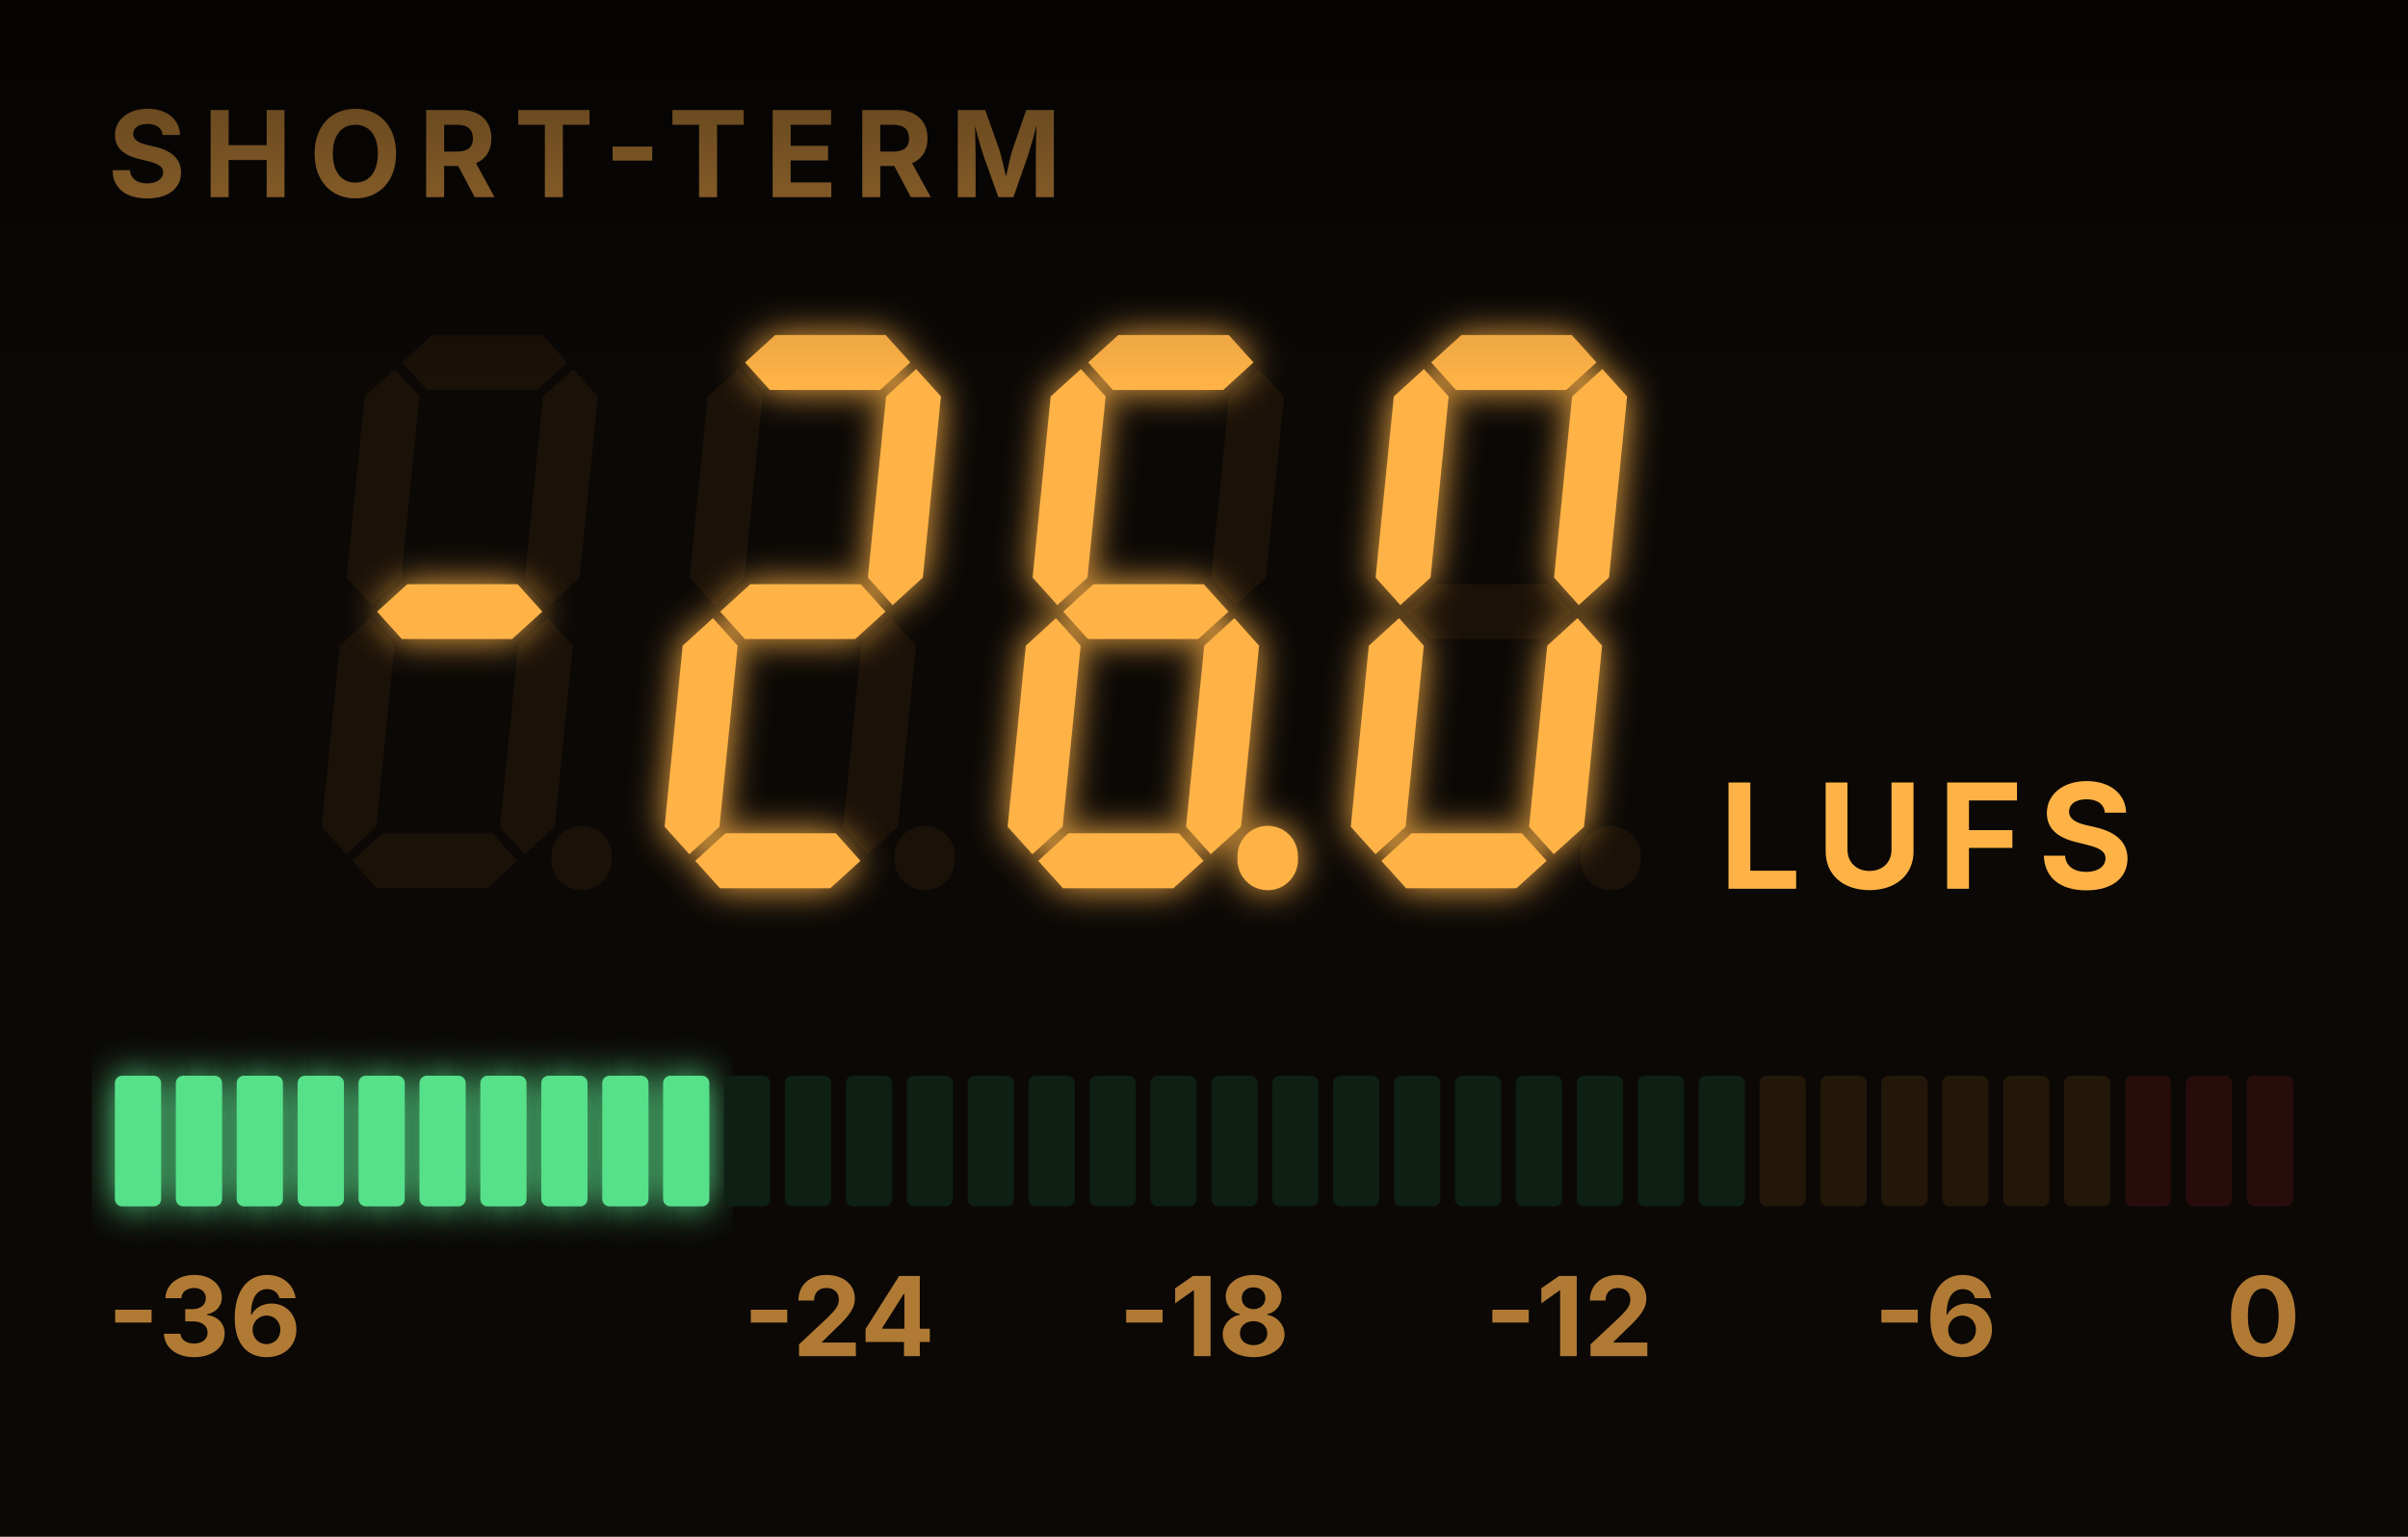
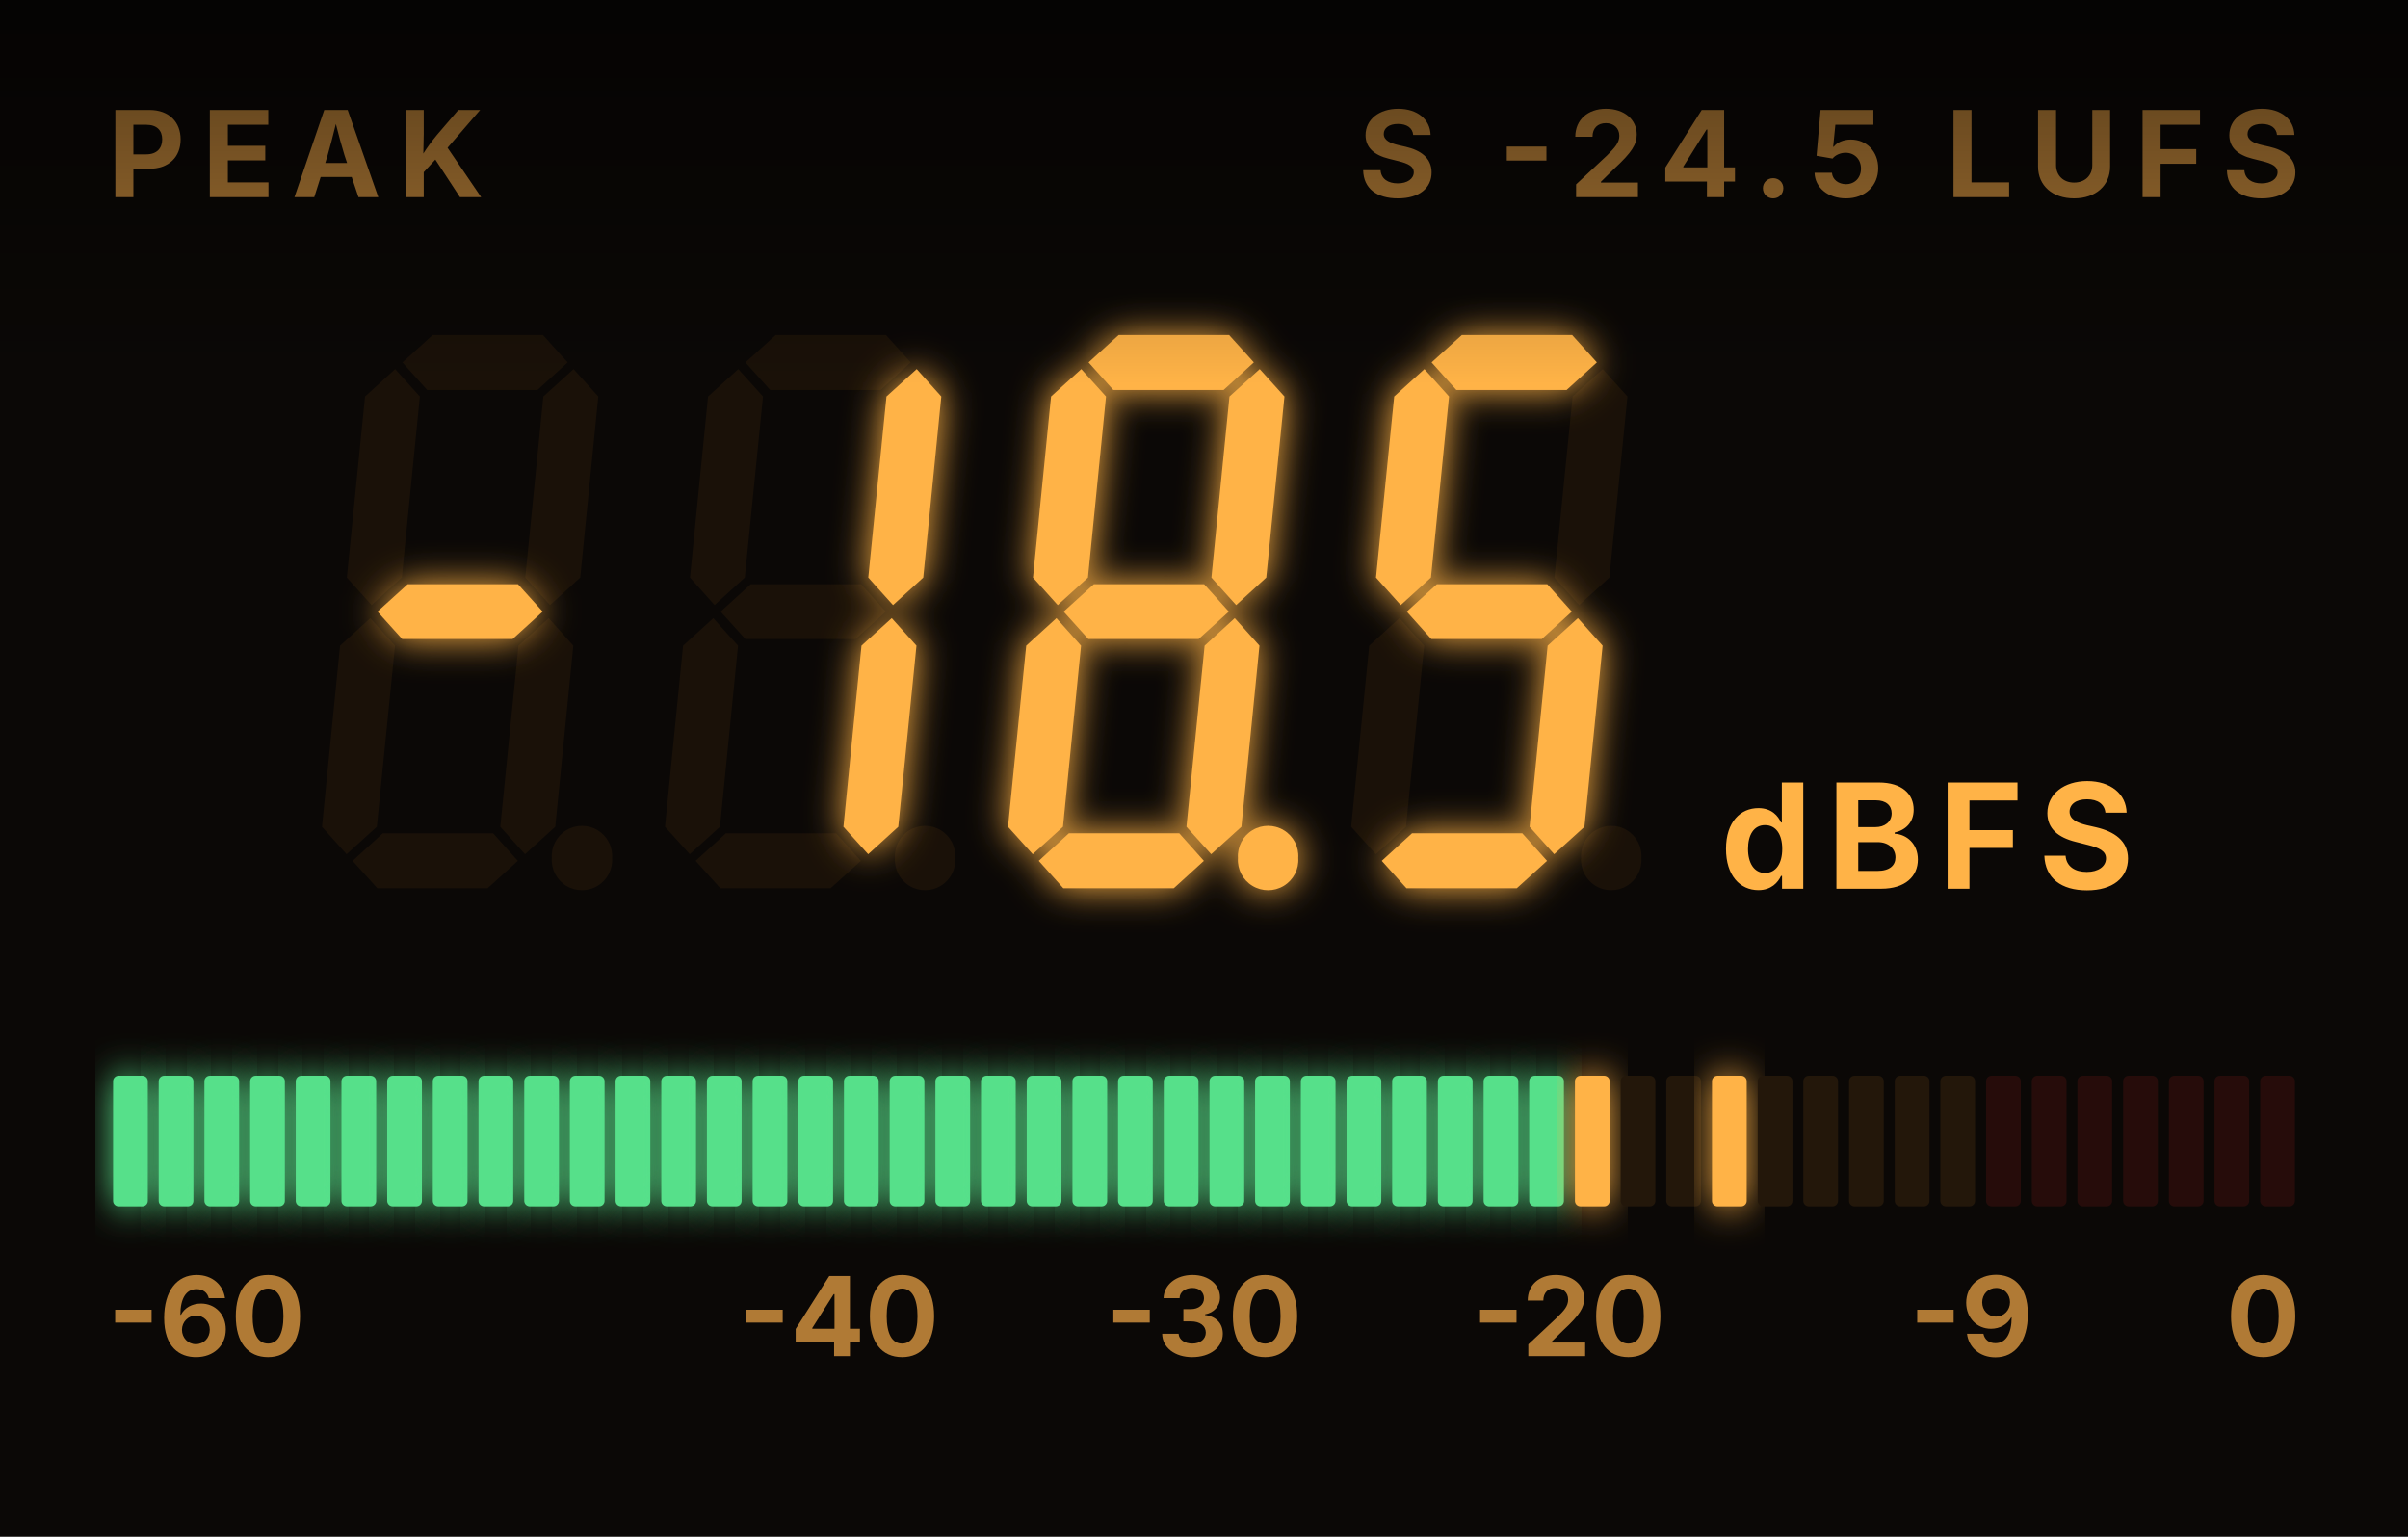
<svg xmlns="http://www.w3.org/2000/svg" width="188" height="120" viewBox="0 0 188 120">
  <defs>
    <filter id="glow" x="-50%" y="-50%" width="200%" height="200%">
      <feGaussianBlur stdDeviation="1.44" result="b" />
      <feMerge>
        <feMergeNode in="b" />
        <feMergeNode in="SourceGraphic" />
      </feMerge>
    </filter>
  </defs>
  <rect width="188" height="120" fill="#0B0806" />
  <defs>
    <linearGradient id="sh" x1="0" y1="0" x2="0" y2="1">
      <stop offset="0" stop-color="#000" stop-opacity="0.55" />
      <stop offset="0.25" stop-color="#000" stop-opacity="0" />
    </linearGradient>
  </defs>
-   <text x="8.4" y="15.4" font-size="9.36" fill="#B07A35" font-weight="700" text-anchor="start" letter-spacing="1.31" font-family="Inter, sans-serif">SHORT-TERM</text>
-   <path d="M31.39 28.30 L33.74 26.16 L42.36 26.16 L44.29 28.30 L41.93 30.45 L33.32 30.45 Z M44.75 28.82 L46.68 30.96 L45.26 45.10 L42.91 47.25 L40.98 45.10 L42.39 30.96 Z M42.80 48.27 L44.73 50.42 L43.32 64.56 L40.96 66.70 L39.03 64.56 L40.45 50.42 Z M27.50 67.22 L29.85 65.07 L38.47 65.07 L40.40 67.22 L38.04 69.36 L29.42 69.36 Z M28.88 48.27 L30.80 50.42 L29.39 64.56 L27.03 66.70 L25.11 64.56 L26.52 50.42 Z M30.82 28.82 L32.75 30.96 L31.34 45.10 L28.98 47.25 L27.05 45.10 L28.47 30.96 Z M29.44 47.76 L31.80 45.62 L40.41 45.62 L42.34 47.76 L39.98 49.90 L31.37 49.90 Z M43.05 67.00 a2.36 2.36 0 1 0 4.71 0 a2.36 2.36 0 1 0 -4.71 0 Z M58.17 28.30 L60.53 26.16 L69.14 26.16 L71.07 28.30 L68.71 30.45 L60.10 30.45 Z M71.53 28.82 L73.46 30.96 L72.05 45.10 L69.69 47.25 L67.76 45.10 L69.18 30.96 Z M69.59 48.27 L71.52 50.42 L70.10 64.56 L67.75 66.70 L65.82 64.56 L67.23 50.42 Z M54.28 67.22 L56.64 65.07 L65.25 65.07 L67.18 67.22 L64.82 69.36 L56.21 69.36 Z M55.66 48.27 L57.59 50.42 L56.17 64.56 L53.82 66.70 L51.89 64.56 L53.30 50.42 Z M57.61 28.82 L59.53 30.96 L58.12 45.10 L55.76 47.25 L53.83 45.10 L55.25 30.96 Z M56.23 47.76 L58.58 45.62 L67.20 45.62 L69.13 47.76 L66.77 49.90 L58.15 49.90 Z M69.84 67.00 a2.36 2.36 0 1 0 4.71 0 a2.36 2.36 0 1 0 -4.71 0 Z M84.96 28.30 L87.31 26.16 L95.93 26.16 L97.86 28.30 L95.50 30.45 L86.88 30.45 Z M98.32 28.82 L100.25 30.96 L98.83 45.10 L96.47 47.25 L94.55 45.10 L95.96 30.96 Z M96.37 48.27 L98.30 50.42 L96.89 64.56 L94.53 66.70 L92.60 64.56 L94.02 50.42 Z M81.06 67.22 L83.42 65.07 L92.04 65.07 L93.96 67.22 L91.61 69.36 L82.99 69.36 Z M82.44 48.27 L84.37 50.42 L82.96 64.56 L80.60 66.70 L78.67 64.56 L80.09 50.42 Z M84.39 28.82 L86.32 30.96 L84.90 45.10 L82.55 47.25 L80.62 45.10 L82.03 30.96 Z M83.01 47.76 L85.37 45.62 L93.98 45.62 L95.91 47.76 L93.55 49.90 L84.94 49.90 Z M96.62 67.00 a2.36 2.36 0 1 0 4.71 0 a2.36 2.36 0 1 0 -4.71 0 Z M111.74 28.30 L114.10 26.16 L122.71 26.16 L124.64 28.30 L122.28 30.45 L113.67 30.45 Z M125.10 28.82 L127.03 30.96 L125.62 45.10 L123.26 47.25 L121.33 45.10 L122.74 30.96 Z M123.16 48.27 L125.08 50.42 L123.67 64.56 L121.31 66.70 L119.38 64.56 L120.80 50.42 Z M107.85 67.22 L110.21 65.07 L118.82 65.07 L120.75 67.22 L118.39 69.36 L109.78 69.36 Z M109.23 48.27 L111.16 50.42 L109.74 64.56 L107.39 66.70 L105.46 64.56 L106.87 50.42 Z M111.17 28.82 L113.10 30.96 L111.69 45.10 L109.33 47.25 L107.40 45.10 L108.82 30.96 Z M109.79 47.76 L112.15 45.62 L120.76 45.62 L122.69 47.76 L120.34 49.90 L111.72 49.90 Z M123.40 67.00 a2.36 2.36 0 1 0 4.71 0 a2.36 2.36 0 1 0 -4.71 0 Z" fill="#1A1108" />
-   <path d="M29.44 47.76 L31.80 45.62 L40.41 45.62 L42.34 47.76 L39.98 49.90 L31.37 49.90 Z M58.17 28.30 L60.53 26.16 L69.14 26.16 L71.07 28.30 L68.71 30.45 L60.10 30.45 Z M71.53 28.82 L73.46 30.96 L72.05 45.10 L69.69 47.25 L67.76 45.10 L69.18 30.96 Z M54.28 67.22 L56.64 65.07 L65.25 65.07 L67.18 67.22 L64.82 69.36 L56.21 69.36 Z M55.66 48.27 L57.59 50.42 L56.17 64.56 L53.82 66.70 L51.89 64.56 L53.30 50.42 Z M56.23 47.76 L58.58 45.62 L67.20 45.62 L69.13 47.76 L66.77 49.90 L58.15 49.90 Z M84.96 28.30 L87.31 26.16 L95.93 26.16 L97.86 28.30 L95.50 30.45 L86.88 30.45 Z M96.37 48.27 L98.30 50.42 L96.89 64.56 L94.53 66.70 L92.60 64.56 L94.02 50.42 Z M81.06 67.22 L83.42 65.07 L92.04 65.07 L93.96 67.22 L91.61 69.36 L82.99 69.36 Z M82.44 48.27 L84.37 50.42 L82.96 64.56 L80.60 66.70 L78.67 64.56 L80.09 50.42 Z M84.39 28.82 L86.32 30.96 L84.90 45.10 L82.55 47.25 L80.62 45.10 L82.03 30.96 Z M83.01 47.76 L85.37 45.62 L93.98 45.62 L95.91 47.76 L93.55 49.90 L84.94 49.90 Z M96.62 67.00 a2.36 2.36 0 1 0 4.71 0 a2.36 2.36 0 1 0 -4.71 0 Z M111.74 28.30 L114.10 26.16 L122.71 26.16 L124.64 28.30 L122.28 30.45 L113.67 30.45 Z M125.10 28.82 L127.03 30.96 L125.62 45.10 L123.26 47.25 L121.33 45.10 L122.74 30.96 Z M123.16 48.27 L125.08 50.42 L123.67 64.56 L121.31 66.70 L119.38 64.56 L120.80 50.42 Z M107.85 67.22 L110.21 65.07 L118.82 65.07 L120.75 67.22 L118.39 69.36 L109.78 69.36 Z M109.23 48.27 L111.16 50.42 L109.74 64.56 L107.39 66.70 L105.46 64.56 L106.87 50.42 Z M111.17 28.82 L113.10 30.96 L111.69 45.10 L109.33 47.25 L107.40 45.10 L108.82 30.96 Z" fill="#FFB347" filter="url(#glow)" />
-   <text x="134.2" y="69.4" font-size="11.4" fill="#FFB347" font-weight="700" text-anchor="start" letter-spacing="1.14" font-family="Inter, sans-serif">LUFS</text>
-   <rect x="8.97" y="84.00" width="3.61" height="10.20" rx="0.57" fill="#57E08A" filter="url(#glow)" />
-   <rect x="13.73" y="84.00" width="3.61" height="10.20" rx="0.57" fill="#57E08A" filter="url(#glow)" />
-   <rect x="18.48" y="84.00" width="3.61" height="10.20" rx="0.57" fill="#57E08A" filter="url(#glow)" />
-   <rect x="23.24" y="84.00" width="3.61" height="10.20" rx="0.57" fill="#57E08A" filter="url(#glow)" />
-   <rect x="27.99" y="84.00" width="3.61" height="10.20" rx="0.57" fill="#57E08A" filter="url(#glow)" />
-   <rect x="32.75" y="84.00" width="3.61" height="10.20" rx="0.57" fill="#57E08A" filter="url(#glow)" />
-   <rect x="37.50" y="84.00" width="3.61" height="10.20" rx="0.57" fill="#57E08A" filter="url(#glow)" />
-   <rect x="42.26" y="84.00" width="3.61" height="10.20" rx="0.57" fill="#57E08A" filter="url(#glow)" />
-   <rect x="47.02" y="84.00" width="3.61" height="10.20" rx="0.57" fill="#57E08A" filter="url(#glow)" />
-   <rect x="51.77" y="84.00" width="3.61" height="10.20" rx="0.57" fill="#57E08A" filter="url(#glow)" />
-   <rect x="56.53" y="84.00" width="3.61" height="10.20" rx="0.57" fill="#0E1F14" />
-   <rect x="61.28" y="84.00" width="3.61" height="10.20" rx="0.57" fill="#0E1F14" />
-   <rect x="66.04" y="84.00" width="3.61" height="10.20" rx="0.57" fill="#0E1F14" />
-   <rect x="70.79" y="84.00" width="3.61" height="10.20" rx="0.57" fill="#0E1F14" />
-   <rect x="75.55" y="84.00" width="3.61" height="10.20" rx="0.57" fill="#0E1F14" />
-   <rect x="80.30" y="84.00" width="3.61" height="10.20" rx="0.57" fill="#0E1F14" />
-   <rect x="85.06" y="84.00" width="3.61" height="10.20" rx="0.57" fill="#0E1F14" />
-   <rect x="89.82" y="84.00" width="3.61" height="10.20" rx="0.57" fill="#0E1F14" />
-   <rect x="94.57" y="84.00" width="3.61" height="10.20" rx="0.57" fill="#0E1F14" />
-   <rect x="99.33" y="84.00" width="3.61" height="10.20" rx="0.57" fill="#0E1F14" />
-   <rect x="104.08" y="84.00" width="3.61" height="10.20" rx="0.57" fill="#0E1F14" />
-   <rect x="108.84" y="84.00" width="3.61" height="10.20" rx="0.57" fill="#0E1F14" />
-   <rect x="113.59" y="84.00" width="3.61" height="10.20" rx="0.57" fill="#0E1F14" />
-   <rect x="118.35" y="84.00" width="3.61" height="10.20" rx="0.57" fill="#0E1F14" />
-   <rect x="123.10" y="84.00" width="3.61" height="10.20" rx="0.57" fill="#0E1F14" />
-   <rect x="127.86" y="84.00" width="3.61" height="10.20" rx="0.57" fill="#0E1F14" />
-   <rect x="132.62" y="84.00" width="3.61" height="10.20" rx="0.57" fill="#0E1F14" />
-   <rect x="137.37" y="84.00" width="3.61" height="10.20" rx="0.57" fill="#23170A" />
-   <rect x="142.13" y="84.00" width="3.61" height="10.20" rx="0.57" fill="#23170A" />
-   <rect x="146.88" y="84.00" width="3.61" height="10.20" rx="0.57" fill="#23170A" />
-   <rect x="151.64" y="84.00" width="3.61" height="10.20" rx="0.57" fill="#23170A" />
-   <rect x="156.39" y="84.00" width="3.61" height="10.20" rx="0.57" fill="#23170A" />
-   <rect x="161.15" y="84.00" width="3.61" height="10.20" rx="0.57" fill="#23170A" />
-   <rect x="165.90" y="84.00" width="3.61" height="10.20" rx="0.57" fill="#260C0A" />
-   <rect x="170.66" y="84.00" width="3.61" height="10.20" rx="0.57" fill="#260C0A" />
-   <rect x="175.42" y="84.00" width="3.61" height="10.20" rx="0.57" fill="#260C0A" />
-   <text x="8.4" y="105.9" font-size="8.611" fill="#B07A35" font-weight="700" text-anchor="start" letter-spacing="0" font-family="Inter, sans-serif">-36</text>
-   <text x="65.5" y="105.9" font-size="8.611" fill="#B07A35" font-weight="700" text-anchor="middle" letter-spacing="0" font-family="Inter, sans-serif">-24</text>
-   <text x="94.0" y="105.9" font-size="8.611" fill="#B07A35" font-weight="700" text-anchor="middle" letter-spacing="0" font-family="Inter, sans-serif">-18</text>
-   <text x="122.5" y="105.9" font-size="8.611" fill="#B07A35" font-weight="700" text-anchor="middle" letter-spacing="0" font-family="Inter, sans-serif">-12</text>
-   <text x="151.1" y="105.9" font-size="8.611" fill="#B07A35" font-weight="700" text-anchor="middle" letter-spacing="0" font-family="Inter, sans-serif">-6</text>
+   <text x="8.4" y="15.4" font-size="9.36" fill="#B07A35" font-weight="700" text-anchor="start" letter-spacing="1.31" font-family="Inter, sans-serif">PEAK</text>
+   <text x="179.6" y="15.4" font-size="9.36" fill="#B07A35" font-weight="700" text-anchor="end" letter-spacing="1.31" font-family="Inter, sans-serif">S -24.5 LUFS</text>
+   <path d="M31.42 28.30 L33.78 26.16 L42.39 26.16 L44.32 28.30 L41.96 30.45 L33.35 30.45 Z M44.78 28.82 L46.71 30.96 L45.30 45.10 L42.94 47.25 L41.01 45.10 L42.42 30.96 Z M42.84 48.27 L44.76 50.42 L43.35 64.56 L40.99 66.70 L39.06 64.56 L40.48 50.42 Z M27.53 67.22 L29.88 65.07 L38.50 65.07 L40.43 67.22 L38.07 69.36 L29.46 69.36 Z M28.91 48.27 L30.84 50.42 L29.42 64.56 L27.06 66.70 L25.14 64.56 L26.55 50.42 Z M30.85 28.82 L32.78 30.96 L31.37 45.10 L29.01 47.25 L27.08 45.10 L28.50 30.96 Z M29.47 47.76 L31.83 45.62 L40.44 45.62 L42.37 47.76 L40.02 49.90 L31.40 49.90 Z M43.08 67.00 a2.36 2.36 0 1 0 4.71 0 a2.36 2.36 0 1 0 -4.71 0 Z M58.20 28.30 L60.56 26.16 L69.17 26.16 L71.10 28.30 L68.75 30.45 L60.13 30.45 Z M71.57 28.82 L73.49 30.96 L72.08 45.10 L69.72 47.25 L67.79 45.10 L69.21 30.96 Z M69.62 48.27 L71.55 50.42 L70.13 64.56 L67.78 66.70 L65.85 64.56 L67.26 50.42 Z M54.31 67.22 L56.67 65.07 L65.28 65.07 L67.21 67.22 L64.85 69.36 L56.24 69.36 Z M55.69 48.27 L57.62 50.42 L56.21 64.56 L53.85 66.70 L51.92 64.56 L53.33 50.42 Z M57.64 28.82 L59.57 30.96 L58.15 45.10 L55.79 47.25 L53.87 45.10 L55.28 30.96 Z M56.26 47.76 L58.61 45.62 L67.23 45.62 L69.16 47.76 L66.80 49.90 L58.19 49.90 Z M69.87 67.00 a2.36 2.36 0 1 0 4.71 0 a2.36 2.36 0 1 0 -4.71 0 Z M84.99 28.30 L87.34 26.16 L95.96 26.16 L97.89 28.30 L95.53 30.45 L86.92 30.45 Z M98.35 28.82 L100.28 30.96 L98.86 45.10 L96.51 47.25 L94.58 45.10 L95.99 30.96 Z M96.40 48.27 L98.33 50.42 L96.92 64.56 L94.56 66.70 L92.63 64.56 L94.05 50.42 Z M81.10 67.22 L83.45 65.07 L92.07 65.07 L93.99 67.22 L91.64 69.36 L83.02 69.36 Z M82.48 48.27 L84.40 50.42 L82.99 64.56 L80.63 66.70 L78.70 64.56 L80.12 50.42 Z M84.42 28.82 L86.35 30.96 L84.94 45.10 L82.58 47.25 L80.65 45.10 L82.06 30.96 Z M83.04 47.76 L85.40 45.62 L94.01 45.62 L95.94 47.76 L93.58 49.90 L84.97 49.90 Z M96.65 67.00 a2.36 2.36 0 1 0 4.71 0 a2.36 2.36 0 1 0 -4.71 0 Z M111.77 28.30 L114.13 26.16 L122.74 26.16 L124.67 28.30 L122.31 30.45 L113.70 30.45 Z M125.13 28.82 L127.06 30.96 L125.65 45.10 L123.29 47.25 L121.36 45.10 L122.78 30.96 Z M123.19 48.27 L125.12 50.42 L123.70 64.56 L121.34 66.70 L119.42 64.56 L120.83 50.42 Z M107.88 67.22 L110.24 65.07 L118.85 65.07 L120.78 67.22 L118.42 69.36 L109.81 69.36 Z M109.26 48.27 L111.19 50.42 L109.77 64.56 L107.42 66.70 L105.49 64.56 L106.90 50.42 Z M111.21 28.82 L113.13 30.96 L111.72 45.10 L109.36 47.25 L107.43 45.10 L108.85 30.96 Z M109.83 47.76 L112.18 45.62 L120.80 45.62 L122.72 47.76 L120.37 49.90 L111.75 49.90 Z M123.44 67.00 a2.36 2.36 0 1 0 4.71 0 a2.36 2.36 0 1 0 -4.71 0 Z" fill="#1A1108" />
+   <path d="M29.47 47.76 L31.83 45.62 L40.44 45.62 L42.37 47.76 L40.02 49.90 L31.40 49.90 Z M71.57 28.82 L73.49 30.96 L72.08 45.10 L69.72 47.25 L67.79 45.10 L69.21 30.96 Z M69.62 48.27 L71.55 50.42 L70.13 64.56 L67.78 66.70 L65.85 64.56 L67.26 50.42 Z M84.99 28.30 L87.34 26.16 L95.96 26.16 L97.89 28.30 L95.53 30.45 L86.92 30.45 Z M98.35 28.82 L100.28 30.96 L98.86 45.10 L96.51 47.25 L94.58 45.10 L95.99 30.96 Z M96.40 48.27 L98.33 50.42 L96.92 64.56 L94.56 66.70 L92.63 64.56 L94.05 50.42 Z M81.10 67.22 L83.45 65.07 L92.07 65.07 L93.99 67.22 L91.64 69.36 L83.02 69.36 Z M82.48 48.27 L84.40 50.42 L82.99 64.56 L80.63 66.70 L78.70 64.56 L80.12 50.42 Z M84.42 28.82 L86.35 30.96 L84.94 45.10 L82.58 47.25 L80.65 45.10 L82.06 30.96 Z M83.04 47.76 L85.40 45.62 L94.01 45.62 L95.94 47.76 L93.58 49.90 L84.97 49.90 Z M96.65 67.00 a2.36 2.36 0 1 0 4.71 0 a2.36 2.36 0 1 0 -4.71 0 Z M111.77 28.30 L114.13 26.16 L122.74 26.16 L124.67 28.30 L122.31 30.45 L113.70 30.45 Z M123.19 48.27 L125.12 50.42 L123.70 64.56 L121.34 66.70 L119.42 64.56 L120.83 50.42 Z M107.88 67.22 L110.24 65.07 L118.85 65.07 L120.78 67.22 L118.42 69.36 L109.81 69.36 Z M111.21 28.82 L113.13 30.96 L111.72 45.10 L109.36 47.25 L107.43 45.10 L108.85 30.96 Z M109.83 47.76 L112.18 45.62 L120.80 45.62 L122.72 47.76 L120.37 49.90 L111.75 49.90 Z" fill="#FFB347" filter="url(#glow)" />
+   <text x="134.3" y="69.4" font-size="11.4" fill="#FFB347" font-weight="700" text-anchor="start" letter-spacing="1.14" font-family="Inter, sans-serif">dBFS</text>
+   <rect x="8.83" y="84.00" width="2.71" height="10.20" rx="0.43" fill="#57E08A" filter="url(#glow)" />
+   <rect x="12.39" y="84.00" width="2.71" height="10.20" rx="0.43" fill="#57E08A" filter="url(#glow)" />
+   <rect x="15.96" y="84.00" width="2.71" height="10.20" rx="0.43" fill="#57E08A" filter="url(#glow)" />
+   <rect x="19.53" y="84.00" width="2.71" height="10.20" rx="0.43" fill="#57E08A" filter="url(#glow)" />
+   <rect x="23.09" y="84.00" width="2.71" height="10.20" rx="0.43" fill="#57E08A" filter="url(#glow)" />
+   <rect x="26.66" y="84.00" width="2.71" height="10.20" rx="0.43" fill="#57E08A" filter="url(#glow)" />
+   <rect x="30.23" y="84.00" width="2.71" height="10.20" rx="0.43" fill="#57E08A" filter="url(#glow)" />
+   <rect x="33.79" y="84.00" width="2.71" height="10.20" rx="0.43" fill="#57E08A" filter="url(#glow)" />
+   <rect x="37.36" y="84.00" width="2.71" height="10.20" rx="0.43" fill="#57E08A" filter="url(#glow)" />
+   <rect x="40.93" y="84.00" width="2.71" height="10.20" rx="0.43" fill="#57E08A" filter="url(#glow)" />
+   <rect x="44.49" y="84.00" width="2.71" height="10.20" rx="0.43" fill="#57E08A" filter="url(#glow)" />
+   <rect x="48.06" y="84.00" width="2.71" height="10.20" rx="0.43" fill="#57E08A" filter="url(#glow)" />
+   <rect x="51.63" y="84.00" width="2.71" height="10.20" rx="0.43" fill="#57E08A" filter="url(#glow)" />
+   <rect x="55.19" y="84.00" width="2.71" height="10.20" rx="0.43" fill="#57E08A" filter="url(#glow)" />
+   <rect x="58.76" y="84.00" width="2.71" height="10.20" rx="0.43" fill="#57E08A" filter="url(#glow)" />
+   <rect x="62.33" y="84.00" width="2.71" height="10.20" rx="0.43" fill="#57E08A" filter="url(#glow)" />
+   <rect x="65.89" y="84.00" width="2.71" height="10.20" rx="0.43" fill="#57E08A" filter="url(#glow)" />
+   <rect x="69.46" y="84.00" width="2.71" height="10.20" rx="0.43" fill="#57E08A" filter="url(#glow)" />
+   <rect x="73.03" y="84.00" width="2.71" height="10.20" rx="0.43" fill="#57E08A" filter="url(#glow)" />
+   <rect x="76.59" y="84.00" width="2.71" height="10.20" rx="0.43" fill="#57E08A" filter="url(#glow)" />
+   <rect x="80.16" y="84.00" width="2.71" height="10.20" rx="0.43" fill="#57E08A" filter="url(#glow)" />
+   <rect x="83.73" y="84.00" width="2.71" height="10.20" rx="0.43" fill="#57E08A" filter="url(#glow)" />
+   <rect x="87.29" y="84.00" width="2.71" height="10.20" rx="0.43" fill="#57E08A" filter="url(#glow)" />
+   <rect x="90.86" y="84.00" width="2.71" height="10.20" rx="0.43" fill="#57E08A" filter="url(#glow)" />
+   <rect x="94.43" y="84.00" width="2.71" height="10.20" rx="0.43" fill="#57E08A" filter="url(#glow)" />
+   <rect x="97.99" y="84.00" width="2.71" height="10.20" rx="0.43" fill="#57E08A" filter="url(#glow)" />
+   <rect x="101.56" y="84.00" width="2.71" height="10.20" rx="0.43" fill="#57E08A" filter="url(#glow)" />
+   <rect x="105.13" y="84.00" width="2.71" height="10.20" rx="0.43" fill="#57E08A" filter="url(#glow)" />
+   <rect x="108.69" y="84.00" width="2.71" height="10.20" rx="0.43" fill="#57E08A" filter="url(#glow)" />
+   <rect x="112.26" y="84.00" width="2.71" height="10.20" rx="0.43" fill="#57E08A" filter="url(#glow)" />
+   <rect x="115.83" y="84.00" width="2.71" height="10.20" rx="0.43" fill="#57E08A" filter="url(#glow)" />
+   <rect x="119.39" y="84.00" width="2.71" height="10.20" rx="0.43" fill="#57E08A" filter="url(#glow)" />
+   <rect x="122.96" y="84.00" width="2.71" height="10.20" rx="0.43" fill="#FFB347" filter="url(#glow)" />
+   <rect x="126.53" y="84.00" width="2.71" height="10.20" rx="0.43" fill="#23170A" />
+   <rect x="130.09" y="84.00" width="2.71" height="10.20" rx="0.43" fill="#23170A" />
+   <rect x="133.66" y="84.00" width="2.71" height="10.20" rx="0.43" fill="#FFB347" filter="url(#glow)" />
+   <rect x="137.23" y="84.00" width="2.71" height="10.20" rx="0.43" fill="#23170A" />
+   <rect x="140.79" y="84.00" width="2.71" height="10.20" rx="0.43" fill="#23170A" />
+   <rect x="144.36" y="84.00" width="2.71" height="10.20" rx="0.43" fill="#23170A" />
+   <rect x="147.93" y="84.00" width="2.71" height="10.20" rx="0.43" fill="#23170A" />
+   <rect x="151.49" y="84.00" width="2.71" height="10.20" rx="0.43" fill="#23170A" />
+   <rect x="155.06" y="84.00" width="2.71" height="10.20" rx="0.43" fill="#260C0A" />
+   <rect x="158.63" y="84.00" width="2.71" height="10.20" rx="0.43" fill="#260C0A" />
+   <rect x="162.19" y="84.00" width="2.71" height="10.20" rx="0.43" fill="#260C0A" />
+   <rect x="165.76" y="84.00" width="2.71" height="10.20" rx="0.43" fill="#260C0A" />
+   <rect x="169.33" y="84.00" width="2.71" height="10.20" rx="0.43" fill="#260C0A" />
+   <rect x="172.89" y="84.00" width="2.71" height="10.20" rx="0.43" fill="#260C0A" />
+   <rect x="176.46" y="84.00" width="2.71" height="10.20" rx="0.43" fill="#260C0A" />
+   <text x="8.4" y="105.9" font-size="8.611" fill="#B07A35" font-weight="700" text-anchor="start" letter-spacing="0" font-family="Inter, sans-serif">-60</text>
+   <text x="65.5" y="105.9" font-size="8.611" fill="#B07A35" font-weight="700" text-anchor="middle" letter-spacing="0" font-family="Inter, sans-serif">-40</text>
+   <text x="94.0" y="105.9" font-size="8.611" fill="#B07A35" font-weight="700" text-anchor="middle" letter-spacing="0" font-family="Inter, sans-serif">-30</text>
+   <text x="122.5" y="105.9" font-size="8.611" fill="#B07A35" font-weight="700" text-anchor="middle" letter-spacing="0" font-family="Inter, sans-serif">-20</text>
+   <text x="153.9" y="105.9" font-size="8.611" fill="#B07A35" font-weight="700" text-anchor="middle" letter-spacing="0" font-family="Inter, sans-serif">-9</text>
  <text x="179.6" y="105.9" font-size="8.611" fill="#B07A35" font-weight="700" text-anchor="end" letter-spacing="0" font-family="Inter, sans-serif">0</text>
  <rect width="188" height="120" fill="url(#sh)" />
</svg>
